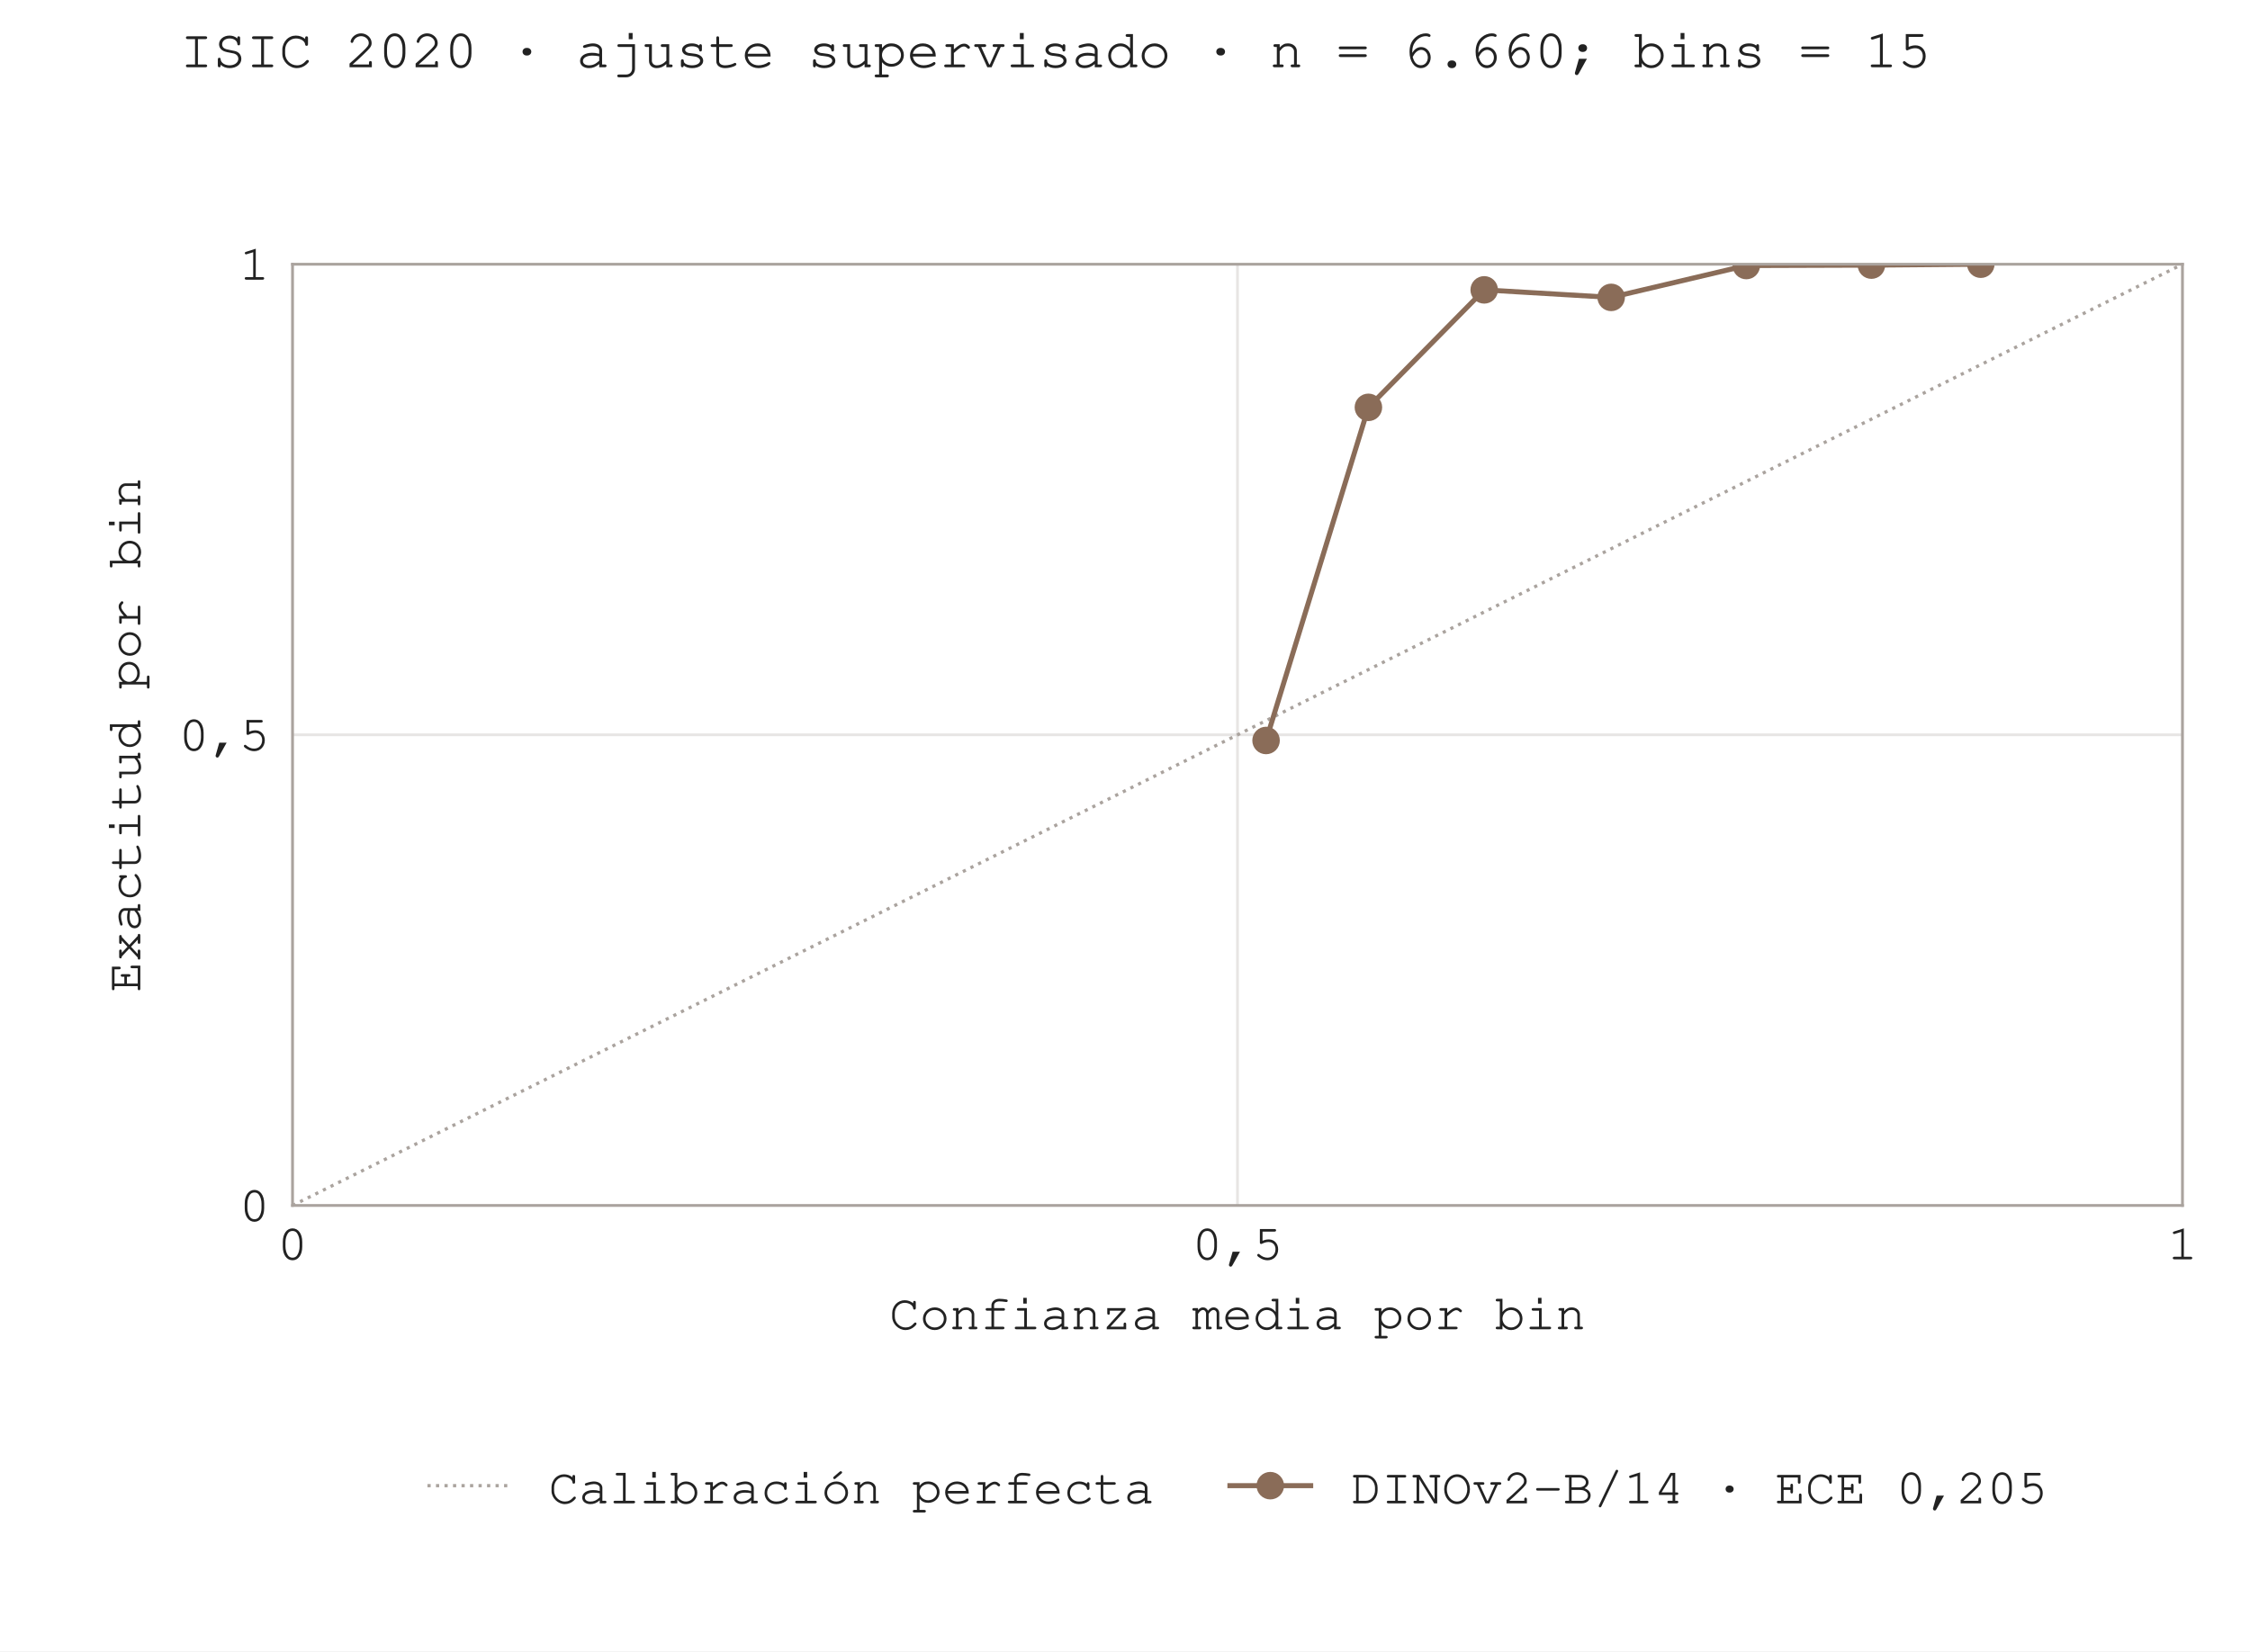
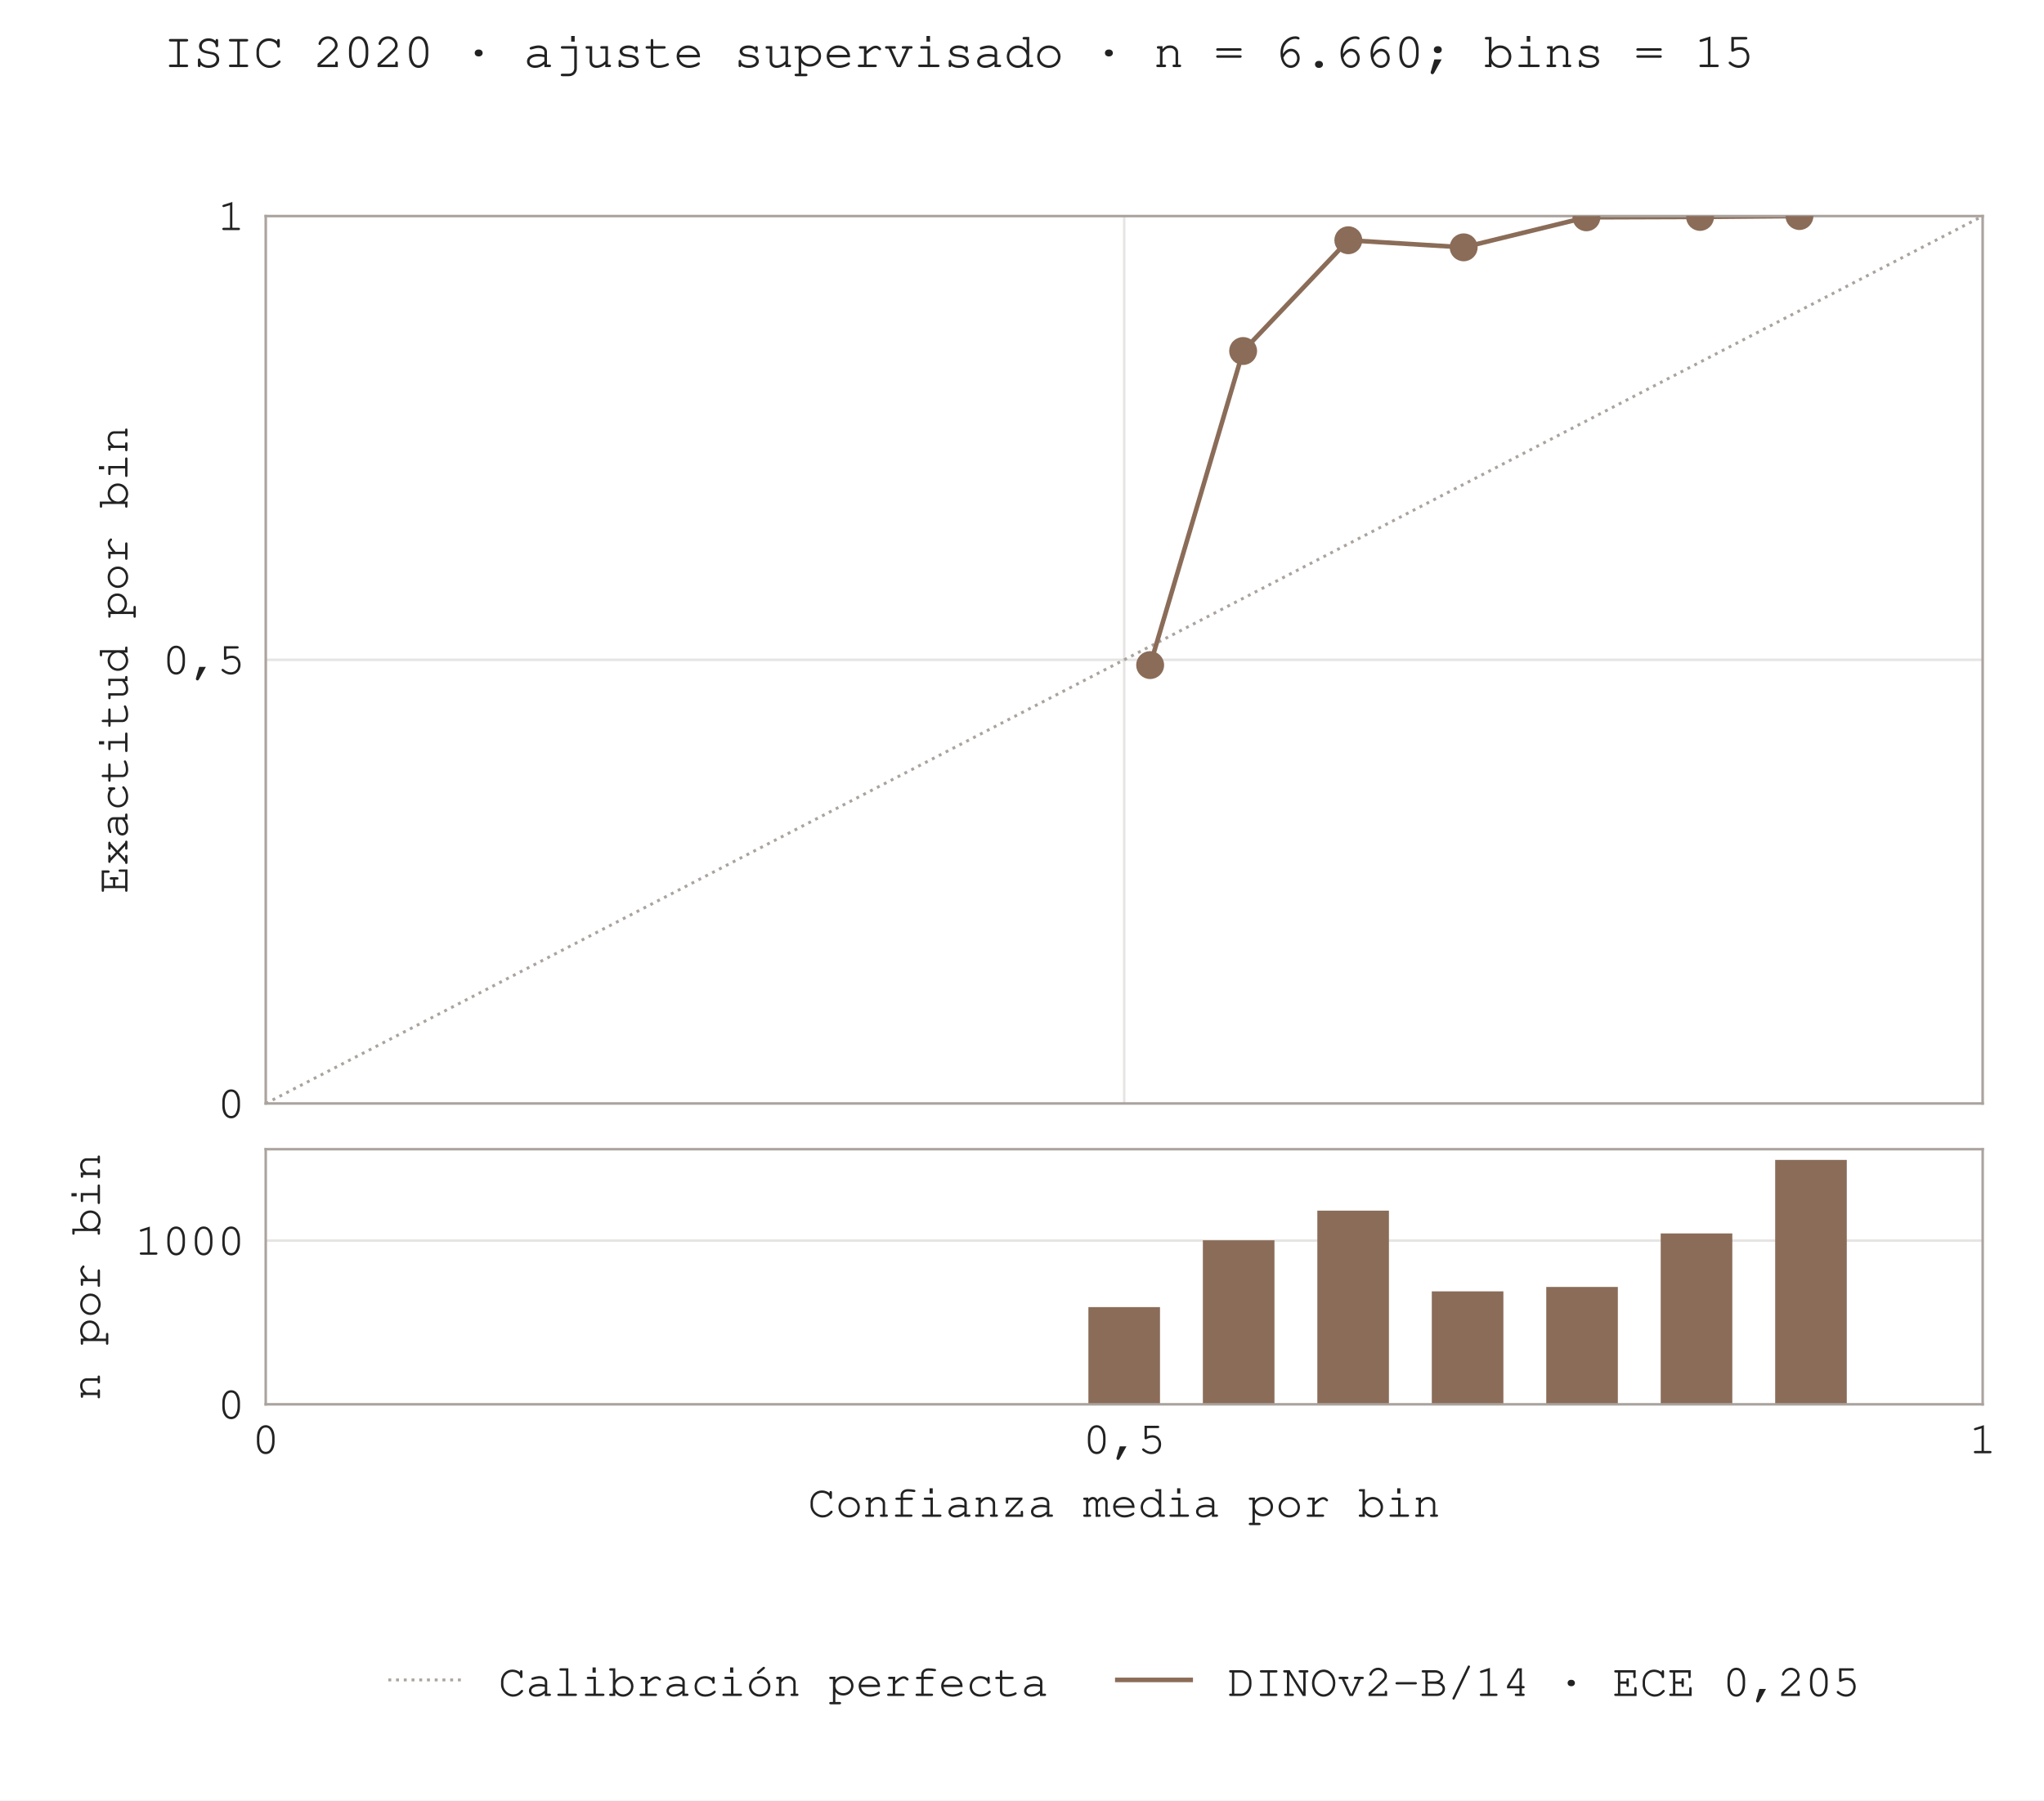
- <svg xmlns="http://www.w3.org/2000/svg" xmlns:xlink="http://www.w3.org/1999/xlink" width="490.394pt" height="360pt" viewBox="0 0 490.394 360" version="1.1">
+ <svg xmlns="http://www.w3.org/2000/svg" xmlns:xlink="http://www.w3.org/1999/xlink" width="490.394pt" height="432pt" viewBox="0 0 490.394 432" version="1.1">
  <defs>
    <style type="text/css">*{stroke-linejoin: round; stroke-linecap: butt}</style>
  </defs>
  <g id="figure_1">
    <g id="patch_1">
-       <path d="M 0 360 L 490.394 360 L 490.394 0 L 0 0 z " style="fill: #ffffff" />
+       <path d="M 0 432 L 490.394 432 L 490.394 0 L 0 0 z " style="fill: #ffffff" />
    </g>
    <g id="axes_1">
      <g id="patch_2">
-         <path d="M 63.751 262.8 L 475.682 262.8 L 475.682 57.6 L 63.751 57.6 z " style="fill: #ffffff" />
+         <path d="M 63.751 264.775 L 475.682 264.775 L 475.682 51.84 L 63.751 51.84 z " style="fill: #ffffff" />
      </g>
      <g id="matplotlib.axis_1">
        <g id="xtick_1">
          <g id="line2d_1">
-             <path d="M 63.751 262.8 L 63.751 57.6 " clip-path="url(#pb4fc048d25)" style="fill: none; stroke: #aaa39e; stroke-opacity: 0.28; stroke-width: 0.6; stroke-linecap: square" />
+             <path d="M 63.751 264.775 L 63.751 51.84 " clip-path="url(#pb77857b5bf)" style="fill: none; stroke: #aaa39e; stroke-opacity: 0.28; stroke-width: 0.6; stroke-linecap: square" />
          </g>
          <g id="line2d_2" />
-           <g id="text_1">
-             <text style="font-size: 11px; font-family: 'Nimbus Mono PS'; text-anchor: middle; fill: #222222" x="63.751" y="274.575" transform="rotate(-0 63.75118 274.5753)">0</text>
-           </g>
        </g>
        <g id="xtick_2">
          <g id="line2d_3">
-             <path d="M 269.717 262.8 L 269.717 57.6 " clip-path="url(#pb4fc048d25)" style="fill: none; stroke: #aaa39e; stroke-opacity: 0.28; stroke-width: 0.6; stroke-linecap: square" />
+             <path d="M 269.717 264.775 L 269.717 51.84 " clip-path="url(#pb77857b5bf)" style="fill: none; stroke: #aaa39e; stroke-opacity: 0.28; stroke-width: 0.6; stroke-linecap: square" />
          </g>
          <g id="line2d_4" />
-           <g id="text_2">
-             <text style="font-size: 11px; font-family: 'Nimbus Mono PS'; text-anchor: middle; fill: #222222" x="269.717" y="274.575" transform="rotate(-0 269.7165 274.5753)">0,5</text>
-           </g>
        </g>
        <g id="xtick_3">
          <g id="line2d_5">
-             <path d="M 475.682 262.8 L 475.682 57.6 " clip-path="url(#pb4fc048d25)" style="fill: none; stroke: #aaa39e; stroke-opacity: 0.28; stroke-width: 0.6; stroke-linecap: square" />
+             <path d="M 475.682 264.775 L 475.682 51.84 " clip-path="url(#pb77857b5bf)" style="fill: none; stroke: #aaa39e; stroke-opacity: 0.28; stroke-width: 0.6; stroke-linecap: square" />
          </g>
          <g id="line2d_6" />
-           <g id="text_3">
-             <text style="font-size: 11px; font-family: 'Nimbus Mono PS'; text-anchor: middle; fill: #222222" x="475.682" y="274.543" transform="rotate(-0 475.6819 274.5427)">1</text>
-           </g>
-         </g>
-         <g id="text_4">
-           <text style="font-size: 11px; font-family: 'Nimbus Mono PS'; text-anchor: middle; fill: #222222" x="269.717" y="289.785" transform="rotate(-0 269.7165 289.7847)">Confianza media por bin</text>
        </g>
      </g>
      <g id="matplotlib.axis_2">
        <g id="ytick_1">
          <g id="line2d_7">
-             <path d="M 63.751 262.8 L 475.682 262.8 " clip-path="url(#pb4fc048d25)" style="fill: none; stroke: #aaa39e; stroke-opacity: 0.28; stroke-width: 0.6; stroke-linecap: square" />
+             <path d="M 63.751 264.775 L 475.682 264.775 " clip-path="url(#pb77857b5bf)" style="fill: none; stroke: #aaa39e; stroke-opacity: 0.28; stroke-width: 0.6; stroke-linecap: square" />
          </g>
          <g id="line2d_8" />
-           <g id="text_5">
-             <text style="font-size: 11px; font-family: 'Nimbus Mono PS'; text-anchor: end; fill: #222222" x="58.751" y="266.188" transform="rotate(-0 58.75118 266.1877)">0</text>
+           <g id="text_1">
+             <text style="font-size: 11px; font-family: 'Nimbus Mono PS'; text-anchor: end; fill: #222222" x="58.751" y="268.163" transform="rotate(-0 58.75118 268.1627)">0</text>
          </g>
        </g>
        <g id="ytick_2">
          <g id="line2d_9">
-             <path d="M 63.751 160.2 L 475.682 160.2 " clip-path="url(#pb4fc048d25)" style="fill: none; stroke: #aaa39e; stroke-opacity: 0.28; stroke-width: 0.6; stroke-linecap: square" />
+             <path d="M 63.751 158.308 L 475.682 158.308 " clip-path="url(#pb77857b5bf)" style="fill: none; stroke: #aaa39e; stroke-opacity: 0.28; stroke-width: 0.6; stroke-linecap: square" />
          </g>
          <g id="line2d_10" />
-           <g id="text_6">
-             <text style="font-size: 11px; font-family: 'Nimbus Mono PS'; text-anchor: end; fill: #222222" x="58.751" y="163.588" transform="rotate(-0 58.75118 163.5877)">0,5</text>
+           <g id="text_2">
+             <text style="font-size: 11px; font-family: 'Nimbus Mono PS'; text-anchor: end; fill: #222222" x="58.751" y="161.695" transform="rotate(-0 58.75118 161.6952)">0,5</text>
          </g>
        </g>
        <g id="ytick_3">
          <g id="line2d_11">
-             <path d="M 63.751 57.6 L 475.682 57.6 " clip-path="url(#pb4fc048d25)" style="fill: none; stroke: #aaa39e; stroke-opacity: 0.28; stroke-width: 0.6; stroke-linecap: square" />
+             <path d="M 63.751 51.84 L 475.682 51.84 " clip-path="url(#pb77857b5bf)" style="fill: none; stroke: #aaa39e; stroke-opacity: 0.28; stroke-width: 0.6; stroke-linecap: square" />
          </g>
          <g id="line2d_12" />
+           <g id="text_3">
+             <text style="font-size: 11px; font-family: 'Nimbus Mono PS'; text-anchor: end; fill: #222222" x="58.751" y="55.211" transform="rotate(-0 58.75118 55.21133)">1</text>
+           </g>
+         </g>
+         <g id="text_4">
+           <text style="font-size: 11px; font-family: 'Nimbus Mono PS'; text-anchor: middle; fill: #222222" x="30.584" y="158.308" transform="rotate(-90 30.58418 158.3075)">Exactitud por bin</text>
+         </g>
+       </g>
+       <g id="line2d_13">
+         <path d="M 63.751 264.775 L 475.682 51.84 " clip-path="url(#pb77857b5bf)" style="fill: none; stroke-dasharray: 0.7,1.155; stroke-dashoffset: 0; stroke: #aaa39e; stroke-width: 0.7" />
+       </g>
+       <g id="line2d_14">
+         <path d="M 275.942 159.581 L 298.248 84.22 L 323.487 57.644 L 351.16 59.344 L 380.612 52.141 L 407.88 52.046 L 431.719 51.84 " clip-path="url(#pb77857b5bf)" style="fill: none; stroke: #8a6c58; stroke-width: 1.1; stroke-linecap: square" />
+       </g>
+       <g id="patch_3">
+         <path d="M 63.751 264.775 L 63.751 51.84 " style="fill: none; stroke: #aaa39e; stroke-width: 0.6; stroke-linejoin: miter; stroke-linecap: square" />
+       </g>
+       <g id="patch_4">
+         <path d="M 475.682 264.775 L 475.682 51.84 " style="fill: none; stroke: #aaa39e; stroke-width: 0.6; stroke-linejoin: miter; stroke-linecap: square" />
+       </g>
+       <g id="patch_5">
+         <path d="M 63.751 264.775 L 475.682 264.775 " style="fill: none; stroke: #aaa39e; stroke-width: 0.6; stroke-linejoin: miter; stroke-linecap: square" />
+       </g>
+       <g id="patch_6">
+         <path d="M 63.751 51.84 L 475.682 51.84 " style="fill: none; stroke: #aaa39e; stroke-width: 0.6; stroke-linejoin: miter; stroke-linecap: square" />
+       </g>
+       <g id="PathCollection_1" />
+       <g id="PathCollection_2">
+         <defs>
+           <path id="m6c94e5ee72" d="M 0 3 C 0.796 3 1.559 2.684 2.121 2.121 C 2.684 1.559 3 0.796 3 0 C 3 -0.796 2.684 -1.559 2.121 -2.121 C 1.559 -2.684 0.796 -3 0 -3 C -0.796 -3 -1.559 -2.684 -2.121 -2.121 C -2.684 -1.559 -3 -0.796 -3 0 C -3 0.796 -2.684 1.559 -2.121 2.121 C -1.559 2.684 -0.796 3 0 3 z " style="stroke: #8a6c58; stroke-width: 0.7" />
+         </defs>
+         <g clip-path="url(#pb77857b5bf)">
+           <use xlink:href="#m6c94e5ee72" x="275.942" y="159.581" style="fill: #8a6c58; stroke: #8a6c58; stroke-width: 0.7" />
+           <use xlink:href="#m6c94e5ee72" x="298.248" y="84.22" style="fill: #8a6c58; stroke: #8a6c58; stroke-width: 0.7" />
+           <use xlink:href="#m6c94e5ee72" x="323.487" y="57.644" style="fill: #8a6c58; stroke: #8a6c58; stroke-width: 0.7" />
+           <use xlink:href="#m6c94e5ee72" x="351.16" y="59.344" style="fill: #8a6c58; stroke: #8a6c58; stroke-width: 0.7" />
+           <use xlink:href="#m6c94e5ee72" x="380.612" y="52.141" style="fill: #8a6c58; stroke: #8a6c58; stroke-width: 0.7" />
+           <use xlink:href="#m6c94e5ee72" x="407.88" y="52.046" style="fill: #8a6c58; stroke: #8a6c58; stroke-width: 0.7" />
+           <use xlink:href="#m6c94e5ee72" x="431.719" y="51.84" style="fill: #8a6c58; stroke: #8a6c58; stroke-width: 0.7" />
+         </g>
+       </g>
+     </g>
+     <g id="axes_2">
+       <g id="patch_7">
+         <path d="M 63.751 336.96 L 475.682 336.96 L 475.682 275.741 L 63.751 275.741 z " style="fill: #ffffff" />
+       </g>
+       <g id="matplotlib.axis_3">
+         <g id="xtick_4">
+           <g id="line2d_15" />
+           <g id="text_5">
+             <text style="font-size: 11px; font-family: 'Nimbus Mono PS'; text-anchor: middle; fill: #222222" x="63.751" y="348.735" transform="rotate(-0 63.75118 348.7353)">0</text>
+           </g>
+         </g>
+         <g id="xtick_5">
+           <g id="line2d_16" />
+           <g id="text_6">
+             <text style="font-size: 11px; font-family: 'Nimbus Mono PS'; text-anchor: middle; fill: #222222" x="269.717" y="348.735" transform="rotate(-0 269.7165 348.7353)">0,5</text>
+           </g>
+         </g>
+         <g id="xtick_6">
+           <g id="line2d_17" />
          <g id="text_7">
-             <text style="font-size: 11px; font-family: 'Nimbus Mono PS'; text-anchor: end; fill: #222222" x="58.751" y="60.971" transform="rotate(-0 58.75118 60.97133)">1</text>
+             <text style="font-size: 11px; font-family: 'Nimbus Mono PS'; text-anchor: middle; fill: #222222" x="475.682" y="348.703" transform="rotate(-0 475.6819 348.7027)">1</text>
          </g>
        </g>
        <g id="text_8">
-           <text style="font-size: 11px; font-family: 'Nimbus Mono PS'; text-anchor: middle; fill: #222222" x="30.584" y="160.2" transform="rotate(-90 30.58418 160.2)">Exactitud por bin</text>
-         </g>
-       </g>
-       <g id="line2d_13">
-         <path d="M 63.751 262.8 L 475.682 57.6 " clip-path="url(#pb4fc048d25)" style="fill: none; stroke-dasharray: 0.7,1.155; stroke-dashoffset: 0; stroke: #aaa39e; stroke-width: 0.7" />
-       </g>
-       <g id="line2d_14">
-         <path d="M 275.942 161.428 L 298.248 88.804 L 323.487 63.193 L 351.16 64.832 L 380.612 57.89 L 407.88 57.798 L 431.719 57.6 " clip-path="url(#pb4fc048d25)" style="fill: none; stroke: #8a6c58; stroke-width: 1.1; stroke-linecap: square" />
-         <defs>
-           <path id="m05dbedfc80" d="M 0 2.5 C 0.663 2.5 1.299 2.237 1.768 1.768 C 2.237 1.299 2.5 0.663 2.5 0 C 2.5 -0.663 2.237 -1.299 1.768 -1.768 C 1.299 -2.237 0.663 -2.5 0 -2.5 C -0.663 -2.5 -1.299 -2.237 -1.768 -1.768 C -2.237 -1.299 -2.5 -0.663 -2.5 0 C -2.5 0.663 -2.237 1.299 -1.768 1.768 C -1.299 2.237 -0.663 2.5 0 2.5 z " style="stroke: #8a6c58" />
-         </defs>
-         <g clip-path="url(#pb4fc048d25)">
-           <use xlink:href="#m05dbedfc80" x="275.942" y="161.428" style="fill: #8a6c58; stroke: #8a6c58" />
-           <use xlink:href="#m05dbedfc80" x="298.248" y="88.804" style="fill: #8a6c58; stroke: #8a6c58" />
-           <use xlink:href="#m05dbedfc80" x="323.487" y="63.193" style="fill: #8a6c58; stroke: #8a6c58" />
-           <use xlink:href="#m05dbedfc80" x="351.16" y="64.832" style="fill: #8a6c58; stroke: #8a6c58" />
-           <use xlink:href="#m05dbedfc80" x="380.612" y="57.89" style="fill: #8a6c58; stroke: #8a6c58" />
-           <use xlink:href="#m05dbedfc80" x="407.88" y="57.798" style="fill: #8a6c58; stroke: #8a6c58" />
-           <use xlink:href="#m05dbedfc80" x="431.719" y="57.6" style="fill: #8a6c58; stroke: #8a6c58" />
-         </g>
-       </g>
-       <g id="patch_3">
-         <path d="M 63.751 262.8 L 63.751 57.6 " style="fill: none; stroke: #aaa39e; stroke-width: 0.6; stroke-linejoin: miter; stroke-linecap: square" />
-       </g>
-       <g id="patch_4">
-         <path d="M 475.682 262.8 L 475.682 57.6 " style="fill: none; stroke: #aaa39e; stroke-width: 0.6; stroke-linejoin: miter; stroke-linecap: square" />
-       </g>
-       <g id="patch_5">
-         <path d="M 63.751 262.8 L 475.682 262.8 " style="fill: none; stroke: #aaa39e; stroke-width: 0.6; stroke-linejoin: miter; stroke-linecap: square" />
-       </g>
-       <g id="patch_6">
-         <path d="M 63.751 57.6 L 475.682 57.6 " style="fill: none; stroke: #aaa39e; stroke-width: 0.6; stroke-linejoin: miter; stroke-linecap: square" />
-       </g>
-     </g>
-     <g id="text_9">
-       <text style="font-size: 12px; font-family: 'Nimbus Mono PS'; text-anchor: start; fill: #222222" x="39.231" y="14.664" transform="rotate(-0 39.2315 14.66437)">ISIC 2020 · ajuste supervisado · n = 6.660; bins = 15</text>
+           <text style="font-size: 11px; font-family: 'Nimbus Mono PS'; text-anchor: middle; fill: #222222" x="269.717" y="363.945" transform="rotate(-0 269.7165 363.9447)">Confianza media por bin</text>
+         </g>
+       </g>
+       <g id="matplotlib.axis_4">
+         <g id="ytick_4">
+           <g id="line2d_18">
+             <path d="M 63.751 336.96 L 475.682 336.96 " clip-path="url(#pc68a7392ba)" style="fill: none; stroke: #aaa39e; stroke-opacity: 0.28; stroke-width: 0.6; stroke-linecap: square" />
+           </g>
+           <g id="line2d_19" />
+           <g id="text_9">
+             <text style="font-size: 11px; font-family: 'Nimbus Mono PS'; text-anchor: end; fill: #222222" x="58.751" y="340.348" transform="rotate(-0 58.75118 340.3477)">0</text>
+           </g>
+         </g>
+         <g id="ytick_5">
+           <g id="line2d_20">
+             <path d="M 63.751 297.672 L 475.682 297.672 " clip-path="url(#pc68a7392ba)" style="fill: none; stroke: #aaa39e; stroke-opacity: 0.28; stroke-width: 0.6; stroke-linecap: square" />
+           </g>
+           <g id="line2d_21" />
+           <g id="text_10">
+             <text style="font-size: 11px; font-family: 'Nimbus Mono PS'; text-anchor: end; fill: #222222" x="58.751" y="301.059" transform="rotate(-0 58.75118 301.0595)">1000</text>
+           </g>
+         </g>
+         <g id="text_11">
+           <text style="font-size: 11px; font-family: 'Nimbus Mono PS'; text-anchor: middle; fill: #222222" x="23.984" y="306.351" transform="rotate(-90 23.98418 306.3506)">n por bin</text>
+         </g>
+       </g>
+       <g id="patch_8">
+         <path d="M 261.478 336.96 L 277.955 336.96 L 277.955 313.976 L 261.478 313.976 z " clip-path="url(#pc68a7392ba)" style="fill: #8a6c58; stroke: #8a6c58; stroke-width: 0.7; stroke-linejoin: miter" />
+       </g>
+       <g id="patch_9">
+         <path d="M 288.94 336.96 L 305.417 336.96 L 305.417 297.947 L 288.94 297.947 z " clip-path="url(#pc68a7392ba)" style="fill: #8a6c58; stroke: #8a6c58; stroke-width: 0.7; stroke-linejoin: miter" />
+       </g>
+       <g id="patch_10">
+         <path d="M 316.402 336.96 L 332.879 336.96 L 332.879 290.836 L 316.402 290.836 z " clip-path="url(#pc68a7392ba)" style="fill: #8a6c58; stroke: #8a6c58; stroke-width: 0.7; stroke-linejoin: miter" />
+       </g>
+       <g id="patch_11">
+         <path d="M 343.864 336.96 L 360.341 336.96 L 360.341 310.205 L 343.864 310.205 z " clip-path="url(#pc68a7392ba)" style="fill: #8a6c58; stroke: #8a6c58; stroke-width: 0.7; stroke-linejoin: miter" />
+       </g>
+       <g id="patch_12">
+         <path d="M 371.326 336.96 L 387.803 336.96 L 387.803 309.144 L 371.326 309.144 z " clip-path="url(#pc68a7392ba)" style="fill: #8a6c58; stroke: #8a6c58; stroke-width: 0.7; stroke-linejoin: miter" />
+       </g>
+       <g id="patch_13">
+         <path d="M 398.788 336.96 L 415.265 336.96 L 415.265 296.297 L 398.788 296.297 z " clip-path="url(#pc68a7392ba)" style="fill: #8a6c58; stroke: #8a6c58; stroke-width: 0.7; stroke-linejoin: miter" />
+       </g>
+       <g id="patch_14">
+         <path d="M 426.25 336.96 L 442.727 336.96 L 442.727 278.656 L 426.25 278.656 z " clip-path="url(#pc68a7392ba)" style="fill: #8a6c58; stroke: #8a6c58; stroke-width: 0.7; stroke-linejoin: miter" />
+       </g>
+       <g id="patch_15">
+         <path d="M 63.751 336.96 L 63.751 275.741 " style="fill: none; stroke: #aaa39e; stroke-width: 0.6; stroke-linejoin: miter; stroke-linecap: square" />
+       </g>
+       <g id="patch_16">
+         <path d="M 475.682 336.96 L 475.682 275.741 " style="fill: none; stroke: #aaa39e; stroke-width: 0.6; stroke-linejoin: miter; stroke-linecap: square" />
+       </g>
+       <g id="patch_17">
+         <path d="M 63.751 336.96 L 475.682 336.96 " style="fill: none; stroke: #aaa39e; stroke-width: 0.6; stroke-linejoin: miter; stroke-linecap: square" />
+       </g>
+       <g id="patch_18">
+         <path d="M 63.751 275.741 L 475.682 275.741 " style="fill: none; stroke: #aaa39e; stroke-width: 0.6; stroke-linejoin: miter; stroke-linecap: square" />
+       </g>
+     </g>
+     <g id="text_12">
+       <text style="font-size: 12px; font-family: 'Nimbus Mono PS'; text-anchor: start; fill: #222222" x="39.231" y="16.104" transform="rotate(-0 39.2315 16.10438)">ISIC 2020 · ajuste supervisado · n = 6.660; bins = 15</text>
    </g>
    <g id="legend_1">
-       <g id="line2d_15">
-         <path d="M 93.167 323.883 L 101.967 323.883 L 110.767 323.883 " style="fill: none; stroke-dasharray: 0.7,1.155; stroke-dashoffset: 0; stroke: #aaa39e; stroke-width: 0.7" />
-       </g>
-       <g id="text_10">
-         <text style="font-size: 11px; font-family: 'Nimbus Mono PS'; text-anchor: start; fill: #222222" x="119.567" y="327.733" transform="rotate(-0 119.5665 327.733)">Calibración perfecta</text>
-       </g>
-       <g id="line2d_16">
-         <path d="M 268.067 323.883 L 276.867 323.883 L 285.667 323.883 " style="fill: none; stroke: #8a6c58; stroke-width: 1.1; stroke-linecap: square" />
-         <g>
-           <use xlink:href="#m05dbedfc80" x="276.867" y="323.883" style="fill: #8a6c58; stroke: #8a6c58" />
-         </g>
-       </g>
-       <g id="text_11">
-         <text style="font-size: 11px; font-family: 'Nimbus Mono PS'; text-anchor: start; fill: #222222" x="294.467" y="327.733" transform="rotate(-0 294.4665 327.733)">DINOv2-B/14 · ECE 0,205</text>
+       <g id="line2d_22">
+         <path d="M 93.167 403.083 L 101.967 403.083 L 110.767 403.083 " style="fill: none; stroke-dasharray: 0.7,1.155; stroke-dashoffset: 0; stroke: #aaa39e; stroke-width: 0.7" />
+       </g>
+       <g id="text_13">
+         <text style="font-size: 11px; font-family: 'Nimbus Mono PS'; text-anchor: start; fill: #222222" x="119.567" y="406.933" transform="rotate(-0 119.5665 406.933)">Calibración perfecta</text>
+       </g>
+       <g id="line2d_23">
+         <path d="M 268.067 403.083 L 276.867 403.083 L 285.667 403.083 " style="fill: none; stroke: #8a6c58; stroke-width: 1.1; stroke-linecap: square" />
+       </g>
+       <g id="text_14">
+         <text style="font-size: 11px; font-family: 'Nimbus Mono PS'; text-anchor: start; fill: #222222" x="294.467" y="406.933" transform="rotate(-0 294.4665 406.933)">DINOv2-B/14 · ECE 0,205</text>
      </g>
    </g>
  </g>
  <defs>
-     <clipPath id="pb4fc048d25">
-       <rect x="63.751" y="57.6" width="411.931" height="205.2" />
+     <clipPath id="pb77857b5bf">
+       <rect x="63.751" y="51.84" width="411.931" height="212.935" />
+     </clipPath>
+     <clipPath id="pc68a7392ba">
+       <rect x="63.751" y="275.741" width="411.931" height="61.219" />
    </clipPath>
  </defs>
</svg>
